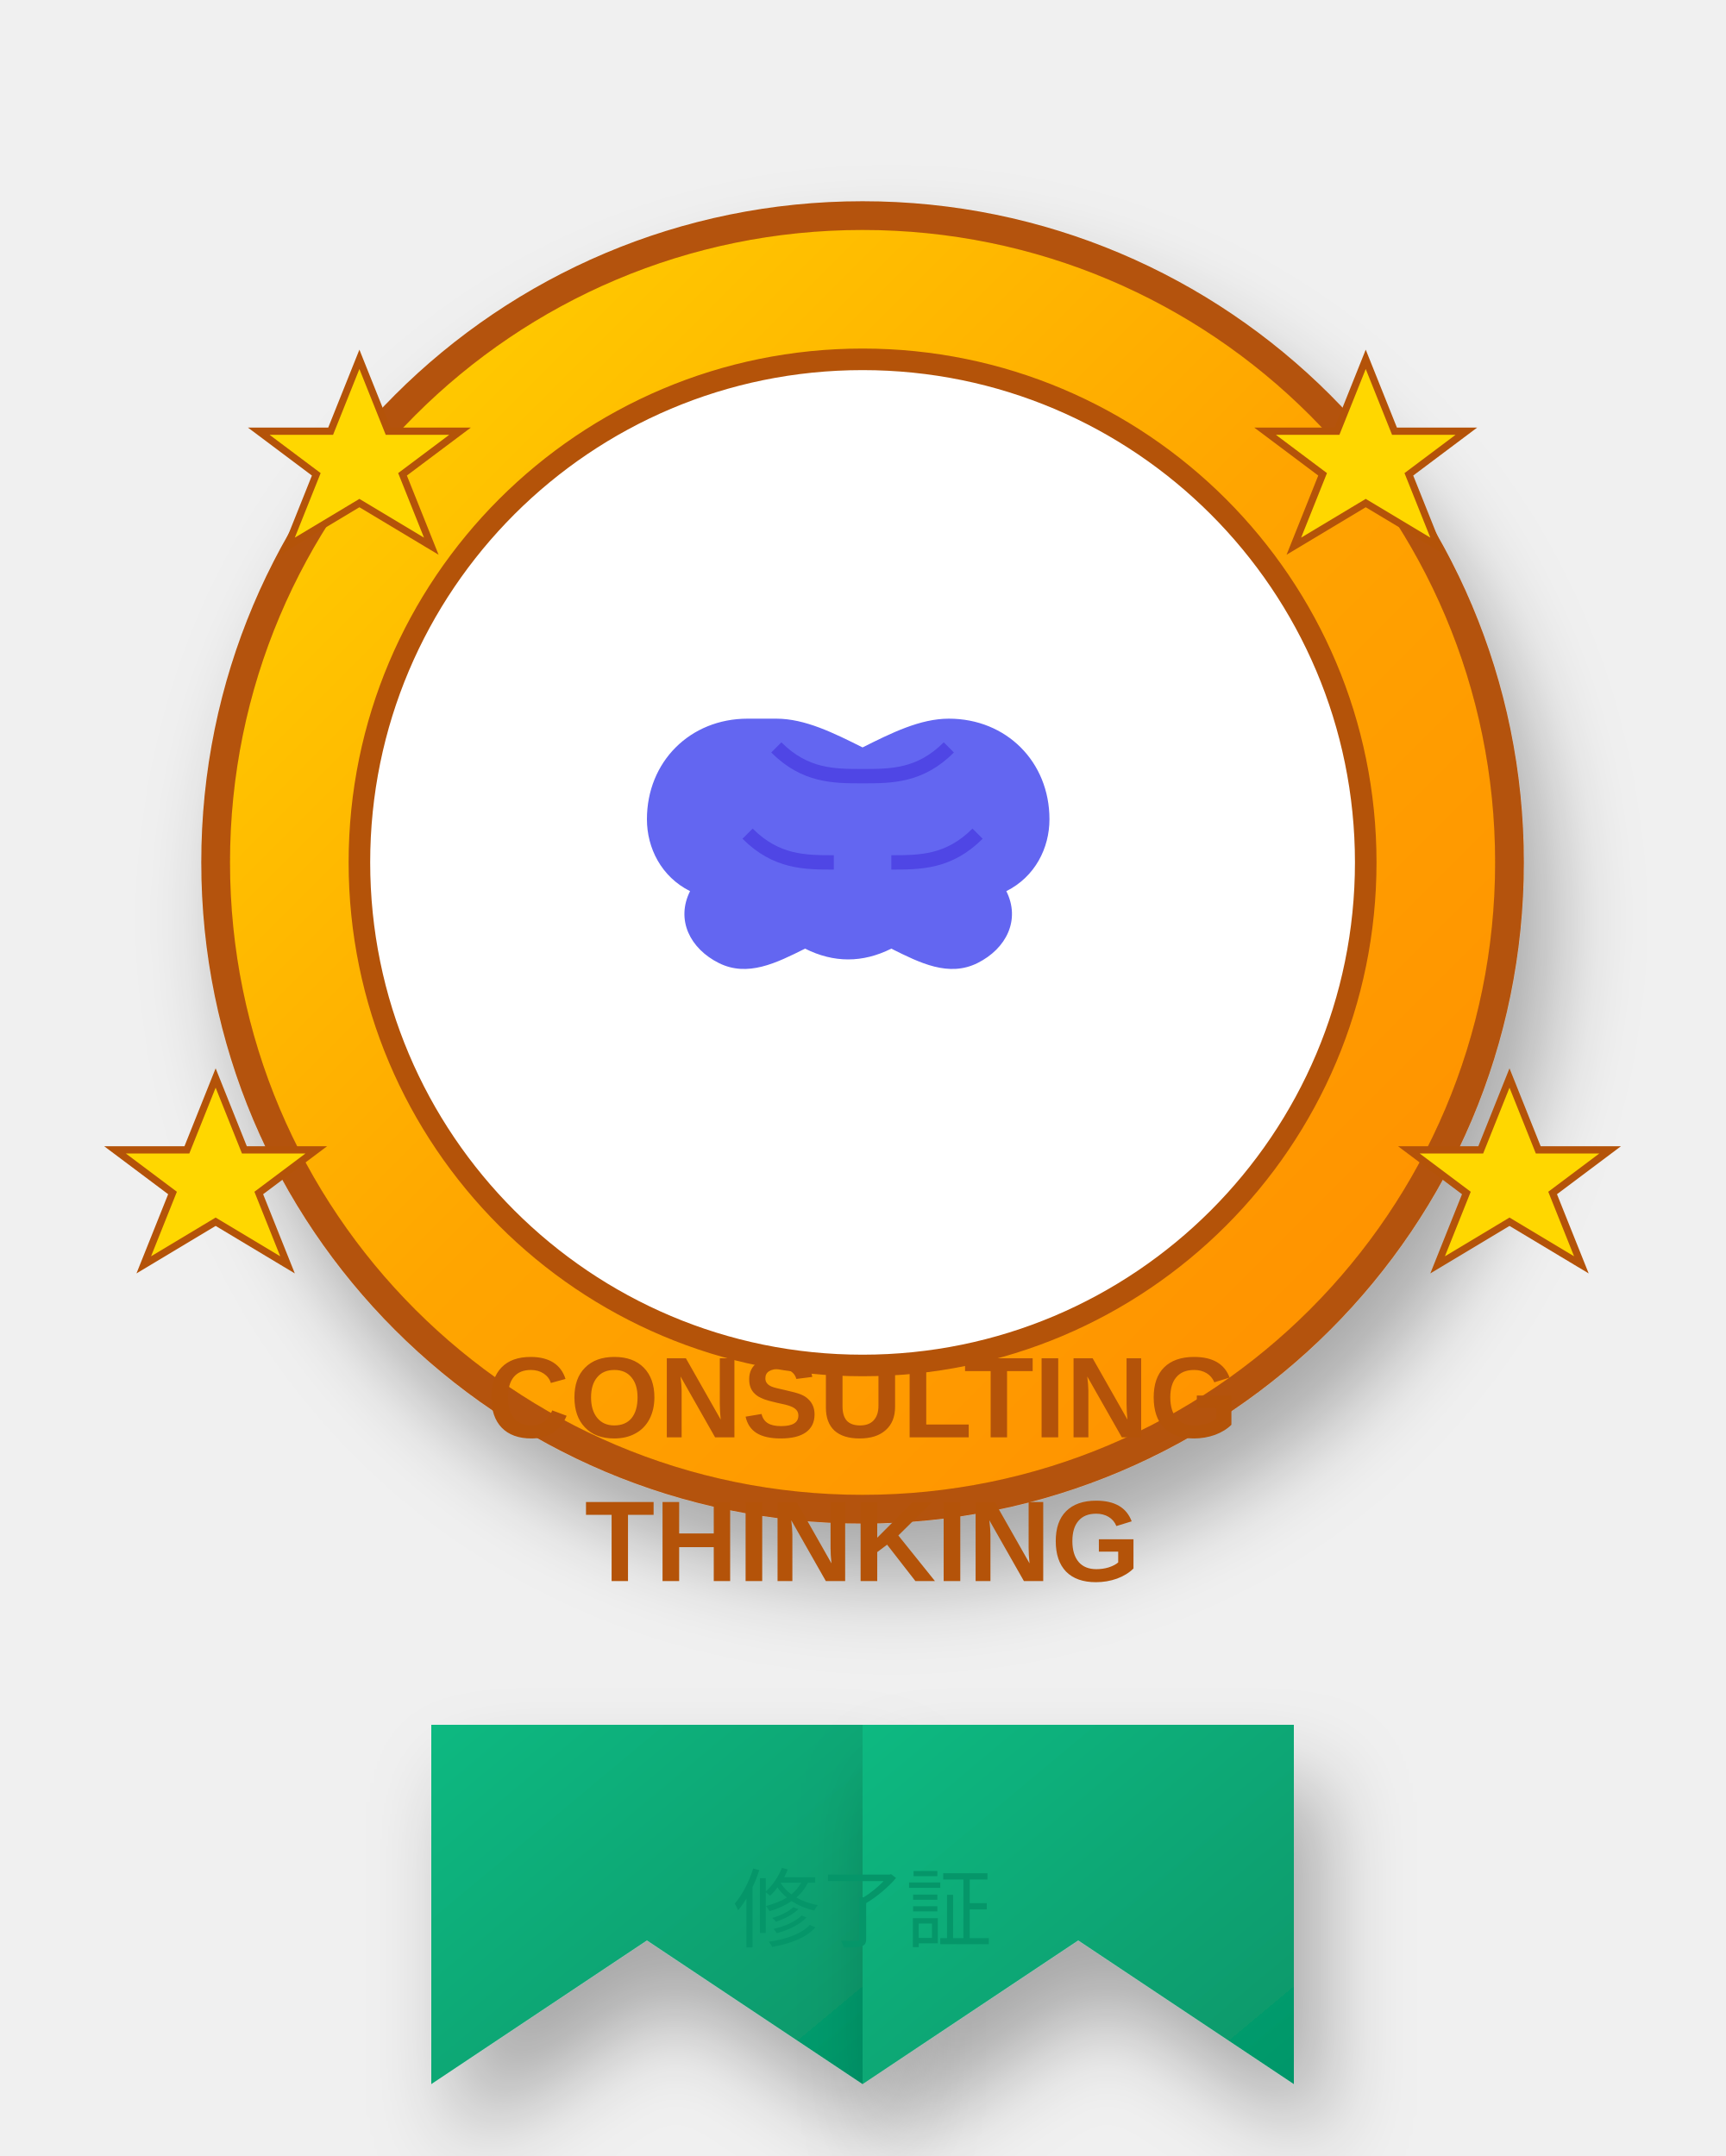
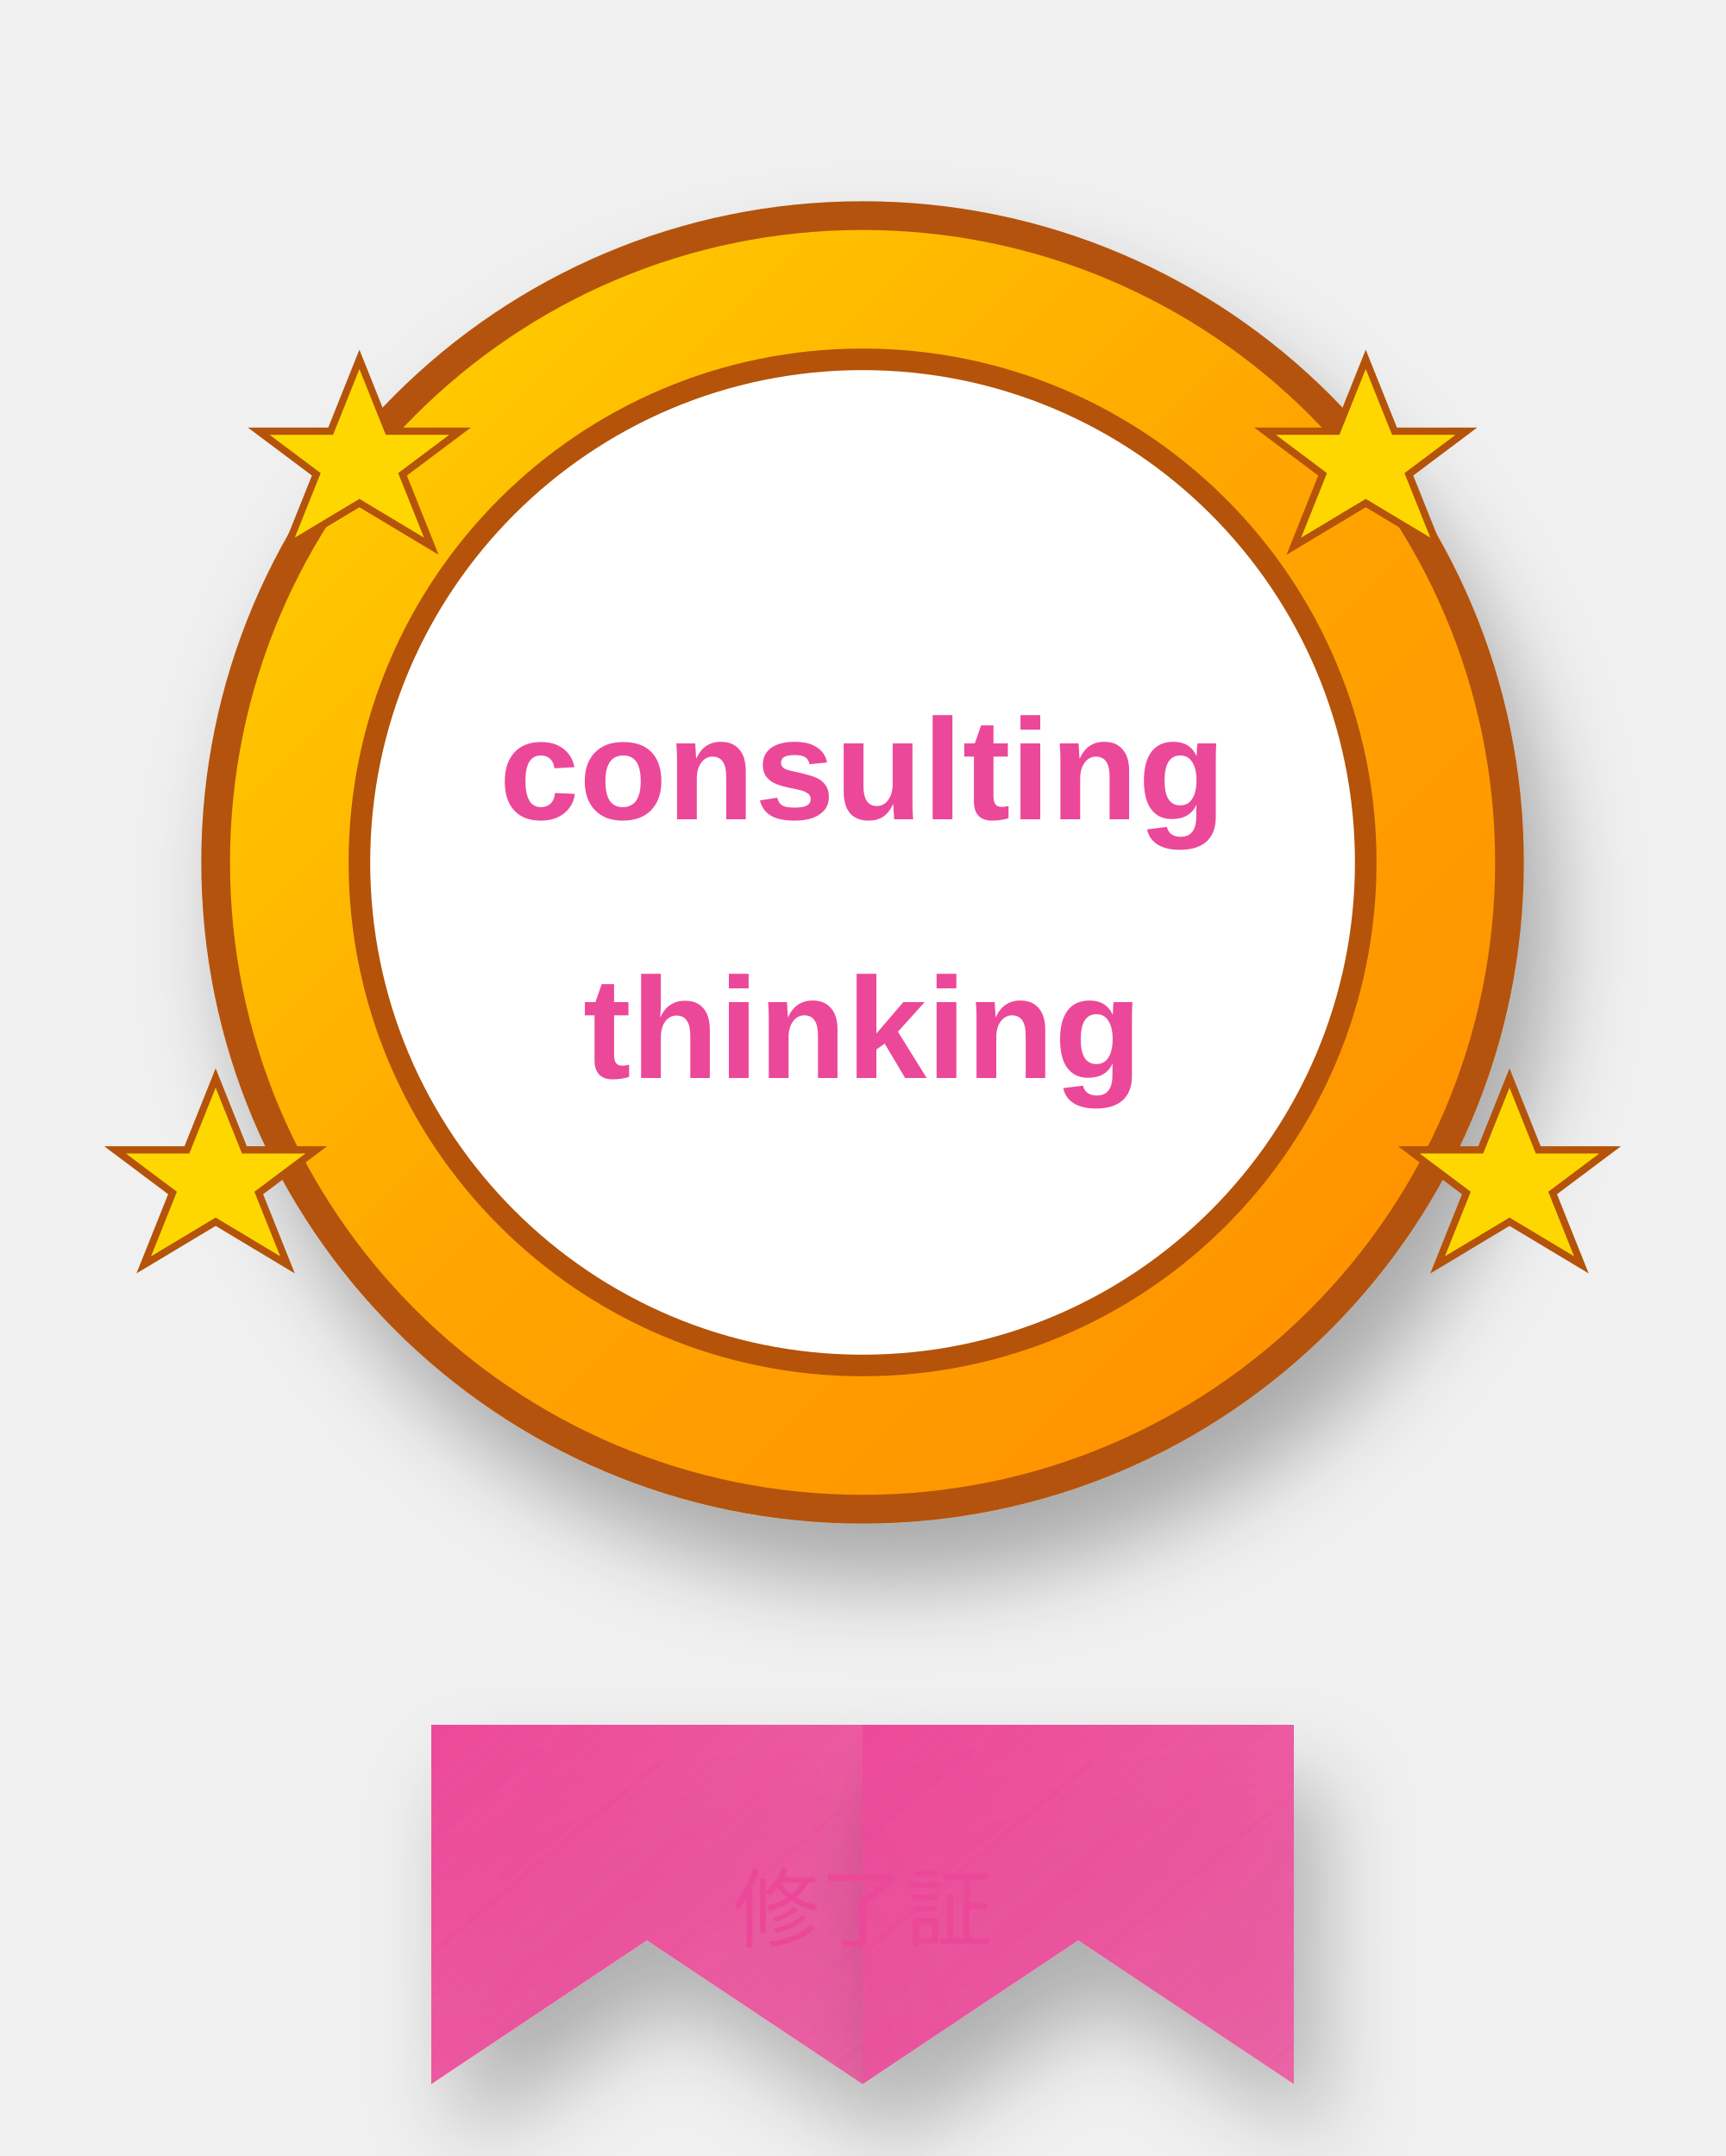
<svg xmlns="http://www.w3.org/2000/svg" width="120" height="150" viewBox="0 0 120 150">
  <defs>
    <linearGradient id="goldGradient" x1="0%" y1="0%" x2="100%" y2="100%">
      <stop offset="0%" style="stop-color:#FFD700;stop-opacity:1" />
      <stop offset="50%" style="stop-color:#FFA500;stop-opacity:1" />
      <stop offset="100%" style="stop-color:#FF8C00;stop-opacity:1" />
    </linearGradient>
    <linearGradient id="ribbonGradient" x1="0%" y1="0%" x2="100%" y2="100%">
-       <stop offset="0%" style="stop-color:#10B981;stop-opacity:1" />
-       <stop offset="100%" style="stop-color:#059669;stop-opacity:1" />
+       <stop offset="0%" style="stop-color:#EC4899;stop-opacity:1" />
+       <stop offset="100%" style="stop-color:#EC4899CC;stop-opacity:1" />
    </linearGradient>
    <filter id="shadow" x="-50%" y="-50%" width="200%" height="200%">
      <feDropShadow dx="2" dy="4" stdDeviation="3" flood-color="#000000" flood-opacity="0.3" />
    </filter>
  </defs>
  <path d="M 30 120 L 30 145 L 45 135 L 60 145 L 60 120 Z" fill="url(#ribbonGradient)" filter="url(#shadow)" />
  <path d="M 60 120 L 60 145 L 75 135 L 90 145 L 90 120 Z" fill="url(#ribbonGradient)" filter="url(#shadow)" />
  <circle cx="60" cy="60" r="45" fill="url(#goldGradient)" stroke="#B45309" stroke-width="2" filter="url(#shadow)" />
  <circle cx="60" cy="60" r="35" fill="#FFFFFF" stroke="#B45309" stroke-width="1.5" />
  <g fill="#FFD700" stroke="#B45309" stroke-width="0.5">
    <path d="M 25 25 L 27 30 L 32 30 L 28 33 L 30 38 L 25 35 L 20 38 L 22 33 L 18 30 L 23 30 Z" />
    <path d="M 95 25 L 97 30 L 102 30 L 98 33 L 100 38 L 95 35 L 90 38 L 92 33 L 88 30 L 93 30 Z" />
    <path d="M 15 75 L 17 80 L 22 80 L 18 83 L 20 88 L 15 85 L 10 88 L 12 83 L 8 80 L 13 80 Z" />
    <path d="M 105 75 L 107 80 L 112 80 L 108 83 L 110 88 L 105 85 L 100 88 L 102 83 L 98 80 L 103 80 Z" />
  </g>
-   <g transform="translate(60, 60)" fill="#6366F1">
-     <path d="M -8 -10 C -12 -10 -15 -7 -15 -3 C -15 -1 -14 1 -12 2 C -13 4 -12 6 -10 7 C -8 8 -6 7 -4 6 C -2 7 0 7 2 6 C 4 7 6 8 8 7 C 10 6 11 4 10 2 C 12 1 13 -1 13 -3 C 13 -7 10 -10 6 -10 C 4 -10 2 -9 0 -8 C -2 -9 -4 -10 -6 -10 Z" />
-     <path d="M -6 -8 C -4 -6 -2 -6 0 -6 C 2 -6 4 -6 6 -8" stroke="#4F46E5" stroke-width="1" fill="none" />
-     <path d="M -8 -2 C -6 0 -4 0 -2 0" stroke="#4F46E5" stroke-width="1" fill="none" />
-     <path d="M 2 0 C 4 0 6 0 8 -2" stroke="#4F46E5" stroke-width="1" fill="none" />
-   </g>
-   <text x="60" y="100" text-anchor="middle" font-family="Arial, sans-serif" font-size="8" font-weight="bold" fill="#B45309">
-     CONSULTING
-   </text>
-   <text x="60" y="110" text-anchor="middle" font-family="Arial, sans-serif" font-size="8" font-weight="bold" fill="#B45309">
-     THINKING
-   </text>
-   <text x="60" y="135" text-anchor="middle" font-family="Arial, sans-serif" font-size="6" fill="#059669">
+   <text x="60" y="57" text-anchor="middle" font-family="Arial, sans-serif" font-size="10" font-weight="bold" fill="#EC4899">
+       consulting
+     </text>
+   <text x="60" y="75" text-anchor="middle" font-family="Arial, sans-serif" font-size="10" font-weight="bold" fill="#EC4899">
+       thinking
+     </text>
+   <text x="60" y="135" text-anchor="middle" font-family="Arial, sans-serif" font-size="6" fill="#EC4899">
    修了証
  </text>
</svg>
